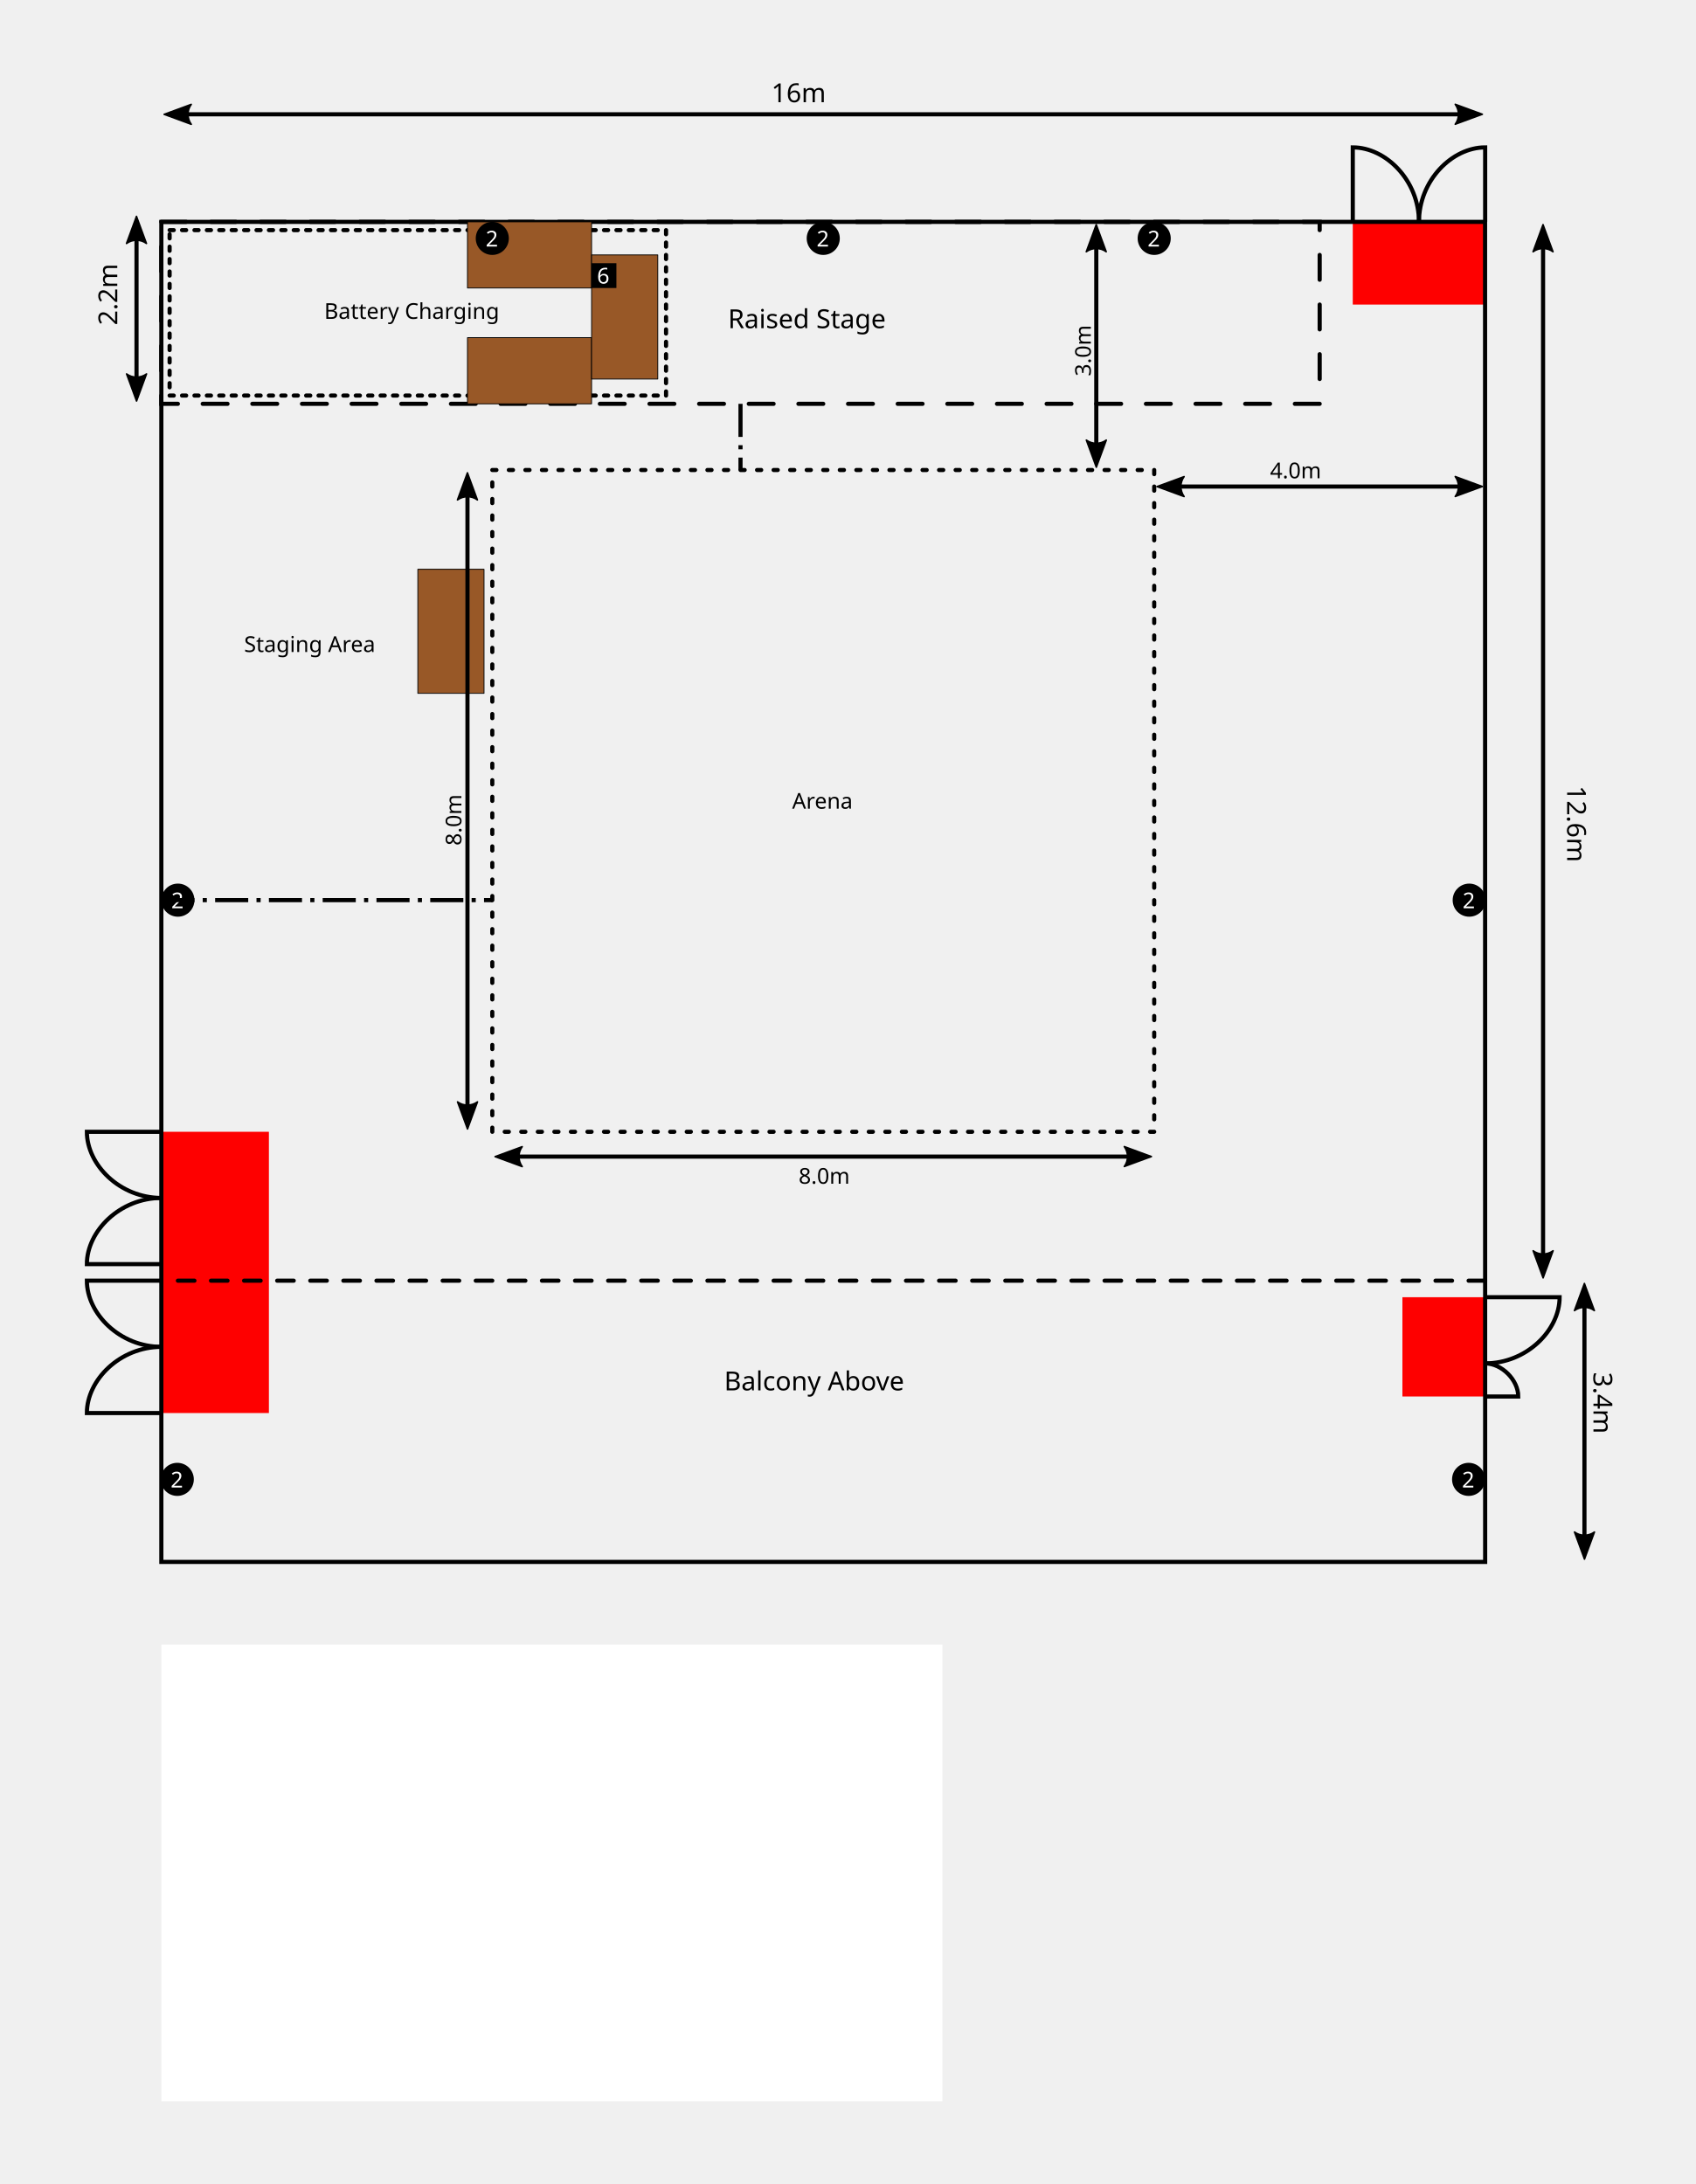
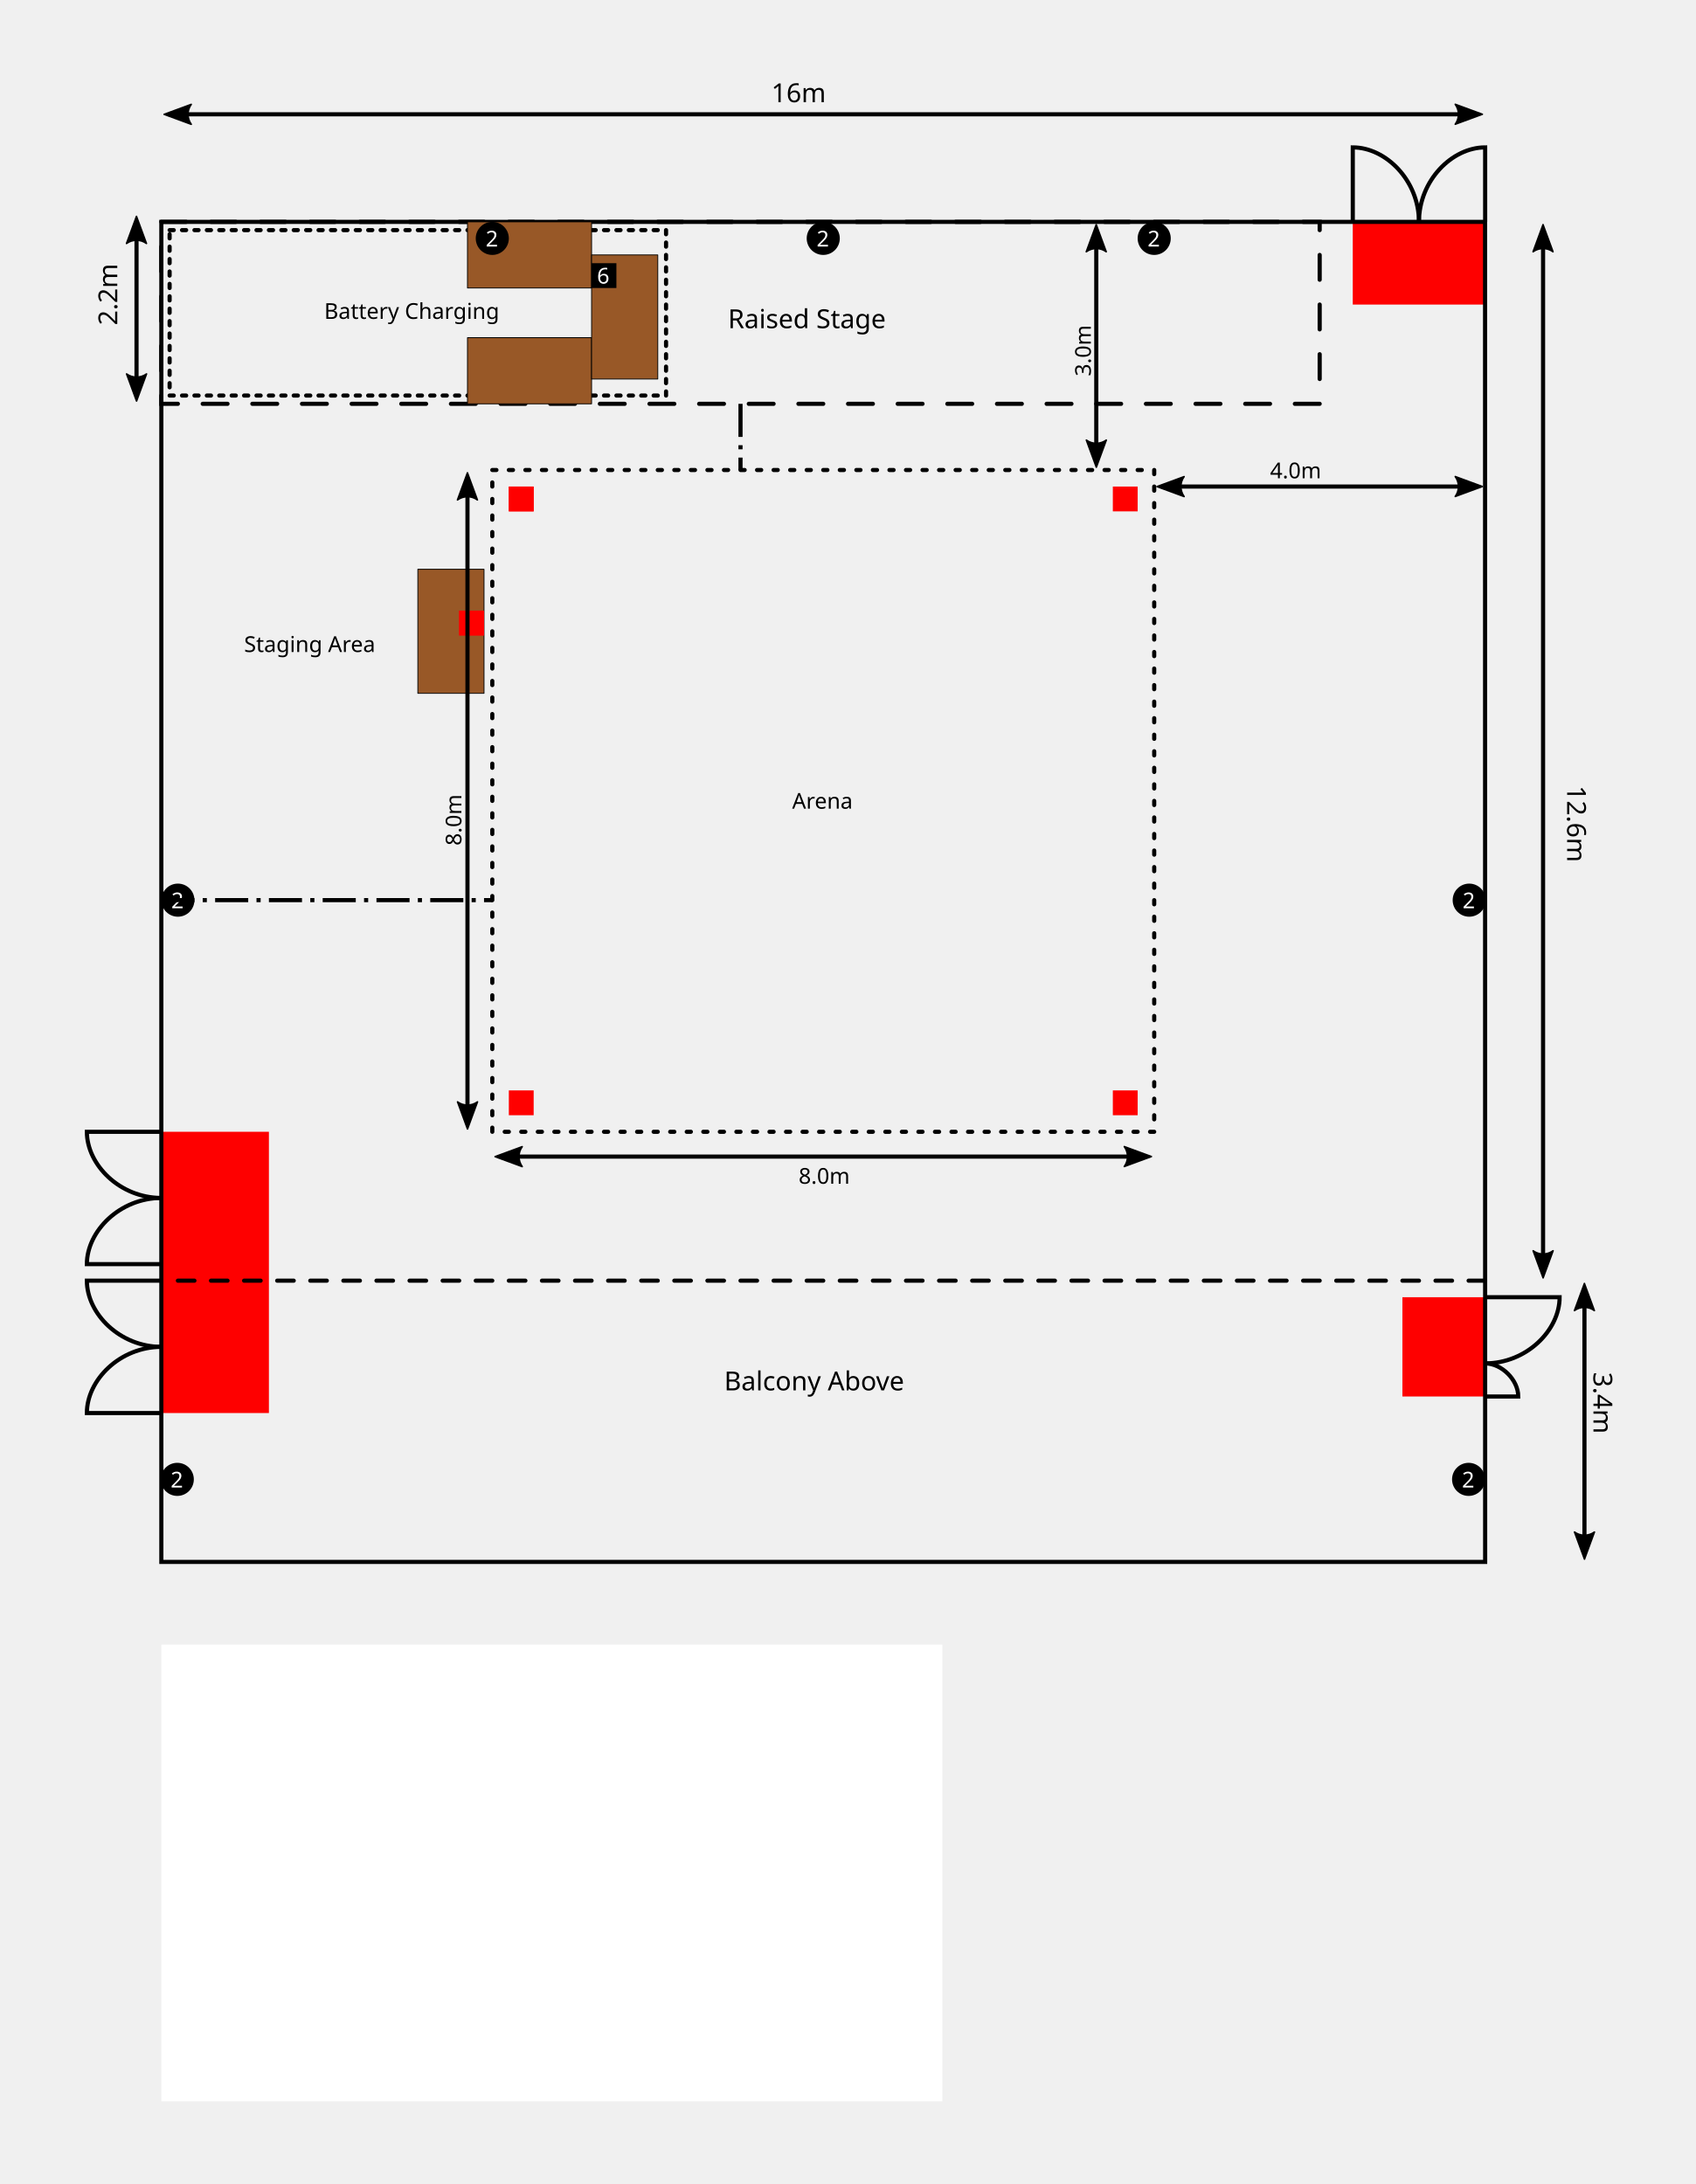
<svg xmlns="http://www.w3.org/2000/svg" xmlns:ns2="http://www.openswatchbook.org/uri/2009/osb" xmlns:xlink="http://www.w3.org/1999/xlink" width="2049.459cm" height="2640.174cm" viewBox="0 0 20494.585 26401.739" version="1.1" id="svg8">
  <defs id="defs2">
    <marker style="overflow:visible" id="marker1735" refX="0" refY="0" orient="auto">
      <path transform="scale(-0.6)" d="M 8.719,4.034 -2.207,0.016 8.719,-4.002 c -1.745,2.372 -1.735,5.617 -6e-7,8.035 z" style="fill:#000000;fill-opacity:1;fill-rule:evenodd;stroke:#000000;stroke-width:0.625;stroke-linejoin:round;stroke-opacity:1" id="path1733" />
    </marker>
    <marker style="overflow:visible" id="marker1617" refX="0" refY="0" orient="auto">
      <path transform="scale(0.6)" d="M 8.719,4.034 -2.207,0.016 8.719,-4.002 c -1.745,2.372 -1.735,5.617 -6e-7,8.035 z" style="fill:#000000;fill-opacity:1;fill-rule:evenodd;stroke:#000000;stroke-width:0.625;stroke-linejoin:round;stroke-opacity:1" id="path1615" />
    </marker>
    <marker orient="auto" refY="0" refX="0" id="marker1503" style="overflow:visible">
      <path id="path1501" style="fill:#000000;fill-opacity:1;fill-rule:evenodd;stroke:#000000;stroke-width:0.625;stroke-linejoin:round;stroke-opacity:1" d="M 8.719,4.034 -2.207,0.016 8.719,-4.002 c -1.745,2.372 -1.735,5.617 -6e-7,8.035 z" transform="scale(-0.6)" />
    </marker>
    <marker orient="auto" refY="0" refX="0" id="marker1397" style="overflow:visible">
      <path id="path1395" style="fill:#000000;fill-opacity:1;fill-rule:evenodd;stroke:#000000;stroke-width:0.625;stroke-linejoin:round;stroke-opacity:1" d="M 8.719,4.034 -2.207,0.016 8.719,-4.002 c -1.745,2.372 -1.735,5.617 -6e-7,8.035 z" transform="scale(0.6)" />
    </marker>
    <marker style="overflow:visible" id="marker1295" refX="0" refY="0" orient="auto">
      <path transform="scale(-0.6)" d="M 8.719,4.034 -2.207,0.016 8.719,-4.002 c -1.745,2.372 -1.735,5.617 -6e-7,8.035 z" style="fill:#000000;fill-opacity:1;fill-rule:evenodd;stroke:#000000;stroke-width:0.625;stroke-linejoin:round;stroke-opacity:1" id="path1293" />
    </marker>
    <marker style="overflow:visible" id="marker1201" refX="0" refY="0" orient="auto">
      <path transform="scale(0.6)" d="M 8.719,4.034 -2.207,0.016 8.719,-4.002 c -1.745,2.372 -1.735,5.617 -6e-7,8.035 z" style="fill:#000000;fill-opacity:1;fill-rule:evenodd;stroke:#000000;stroke-width:0.625;stroke-linejoin:round;stroke-opacity:1" id="path1199" />
    </marker>
    <marker orient="auto" refY="0" refX="0" id="marker1099" style="overflow:visible">
      <path id="path1097" style="fill:#000000;fill-opacity:1;fill-rule:evenodd;stroke:#000000;stroke-width:0.625;stroke-linejoin:round;stroke-opacity:1" d="M 8.719,4.034 -2.207,0.016 8.719,-4.002 c -1.745,2.372 -1.735,5.617 -6e-7,8.035 z" transform="scale(0.6)" />
    </marker>
    <marker orient="auto" refY="0" refX="0" id="marker1023" style="overflow:visible">
      <path id="path1021" style="fill:#000000;fill-opacity:1;fill-rule:evenodd;stroke:#000000;stroke-width:0.625;stroke-linejoin:round;stroke-opacity:1" d="M 8.719,4.034 -2.207,0.016 8.719,-4.002 c -1.745,2.372 -1.735,5.617 -6e-7,8.035 z" transform="scale(-0.6)" />
    </marker>
    <marker style="overflow:visible" id="marker7330" refX="0" refY="0" orient="auto">
      <path transform="scale(-0.6)" d="M 8.719,4.034 -2.207,0.016 8.719,-4.002 c -1.745,2.372 -1.735,5.617 -6e-7,8.035 z" style="fill:#000000;fill-opacity:1;fill-rule:evenodd;stroke:#000000;stroke-width:0.625;stroke-linejoin:round;stroke-opacity:1" id="path7328" />
    </marker>
    <marker style="overflow:visible" id="marker7260" refX="0" refY="0" orient="auto">
      <path transform="scale(0.6)" d="M 8.719,4.034 -2.207,0.016 8.719,-4.002 c -1.745,2.372 -1.735,5.617 -6e-7,8.035 z" style="fill:#000000;fill-opacity:1;fill-rule:evenodd;stroke:#000000;stroke-width:0.625;stroke-linejoin:round;stroke-opacity:1" id="path7258" />
    </marker>
    <marker orient="auto" refY="0" refX="0" id="marker7194" style="overflow:visible">
      <path id="path7192" style="fill:#000000;fill-opacity:1;fill-rule:evenodd;stroke:#000000;stroke-width:0.625;stroke-linejoin:round;stroke-opacity:1" d="M 8.719,4.034 -2.207,0.016 8.719,-4.002 c -1.745,2.372 -1.735,5.617 -6e-7,8.035 z" transform="scale(-0.6)" />
    </marker>
    <marker orient="auto" refY="0" refX="0" id="marker7136" style="overflow:visible">
      <path id="path7134" style="fill:#000000;fill-opacity:1;fill-rule:evenodd;stroke:#000000;stroke-width:0.625;stroke-linejoin:round;stroke-opacity:1" d="M 8.719,4.034 -2.207,0.016 8.719,-4.002 c -1.745,2.372 -1.735,5.617 -6e-7,8.035 z" transform="scale(0.6)" />
    </marker>
    <marker style="overflow:visible" id="marker7082" refX="0" refY="0" orient="auto">
      <path transform="scale(-0.6)" d="M 8.719,4.034 -2.207,0.016 8.719,-4.002 c -1.745,2.372 -1.735,5.617 -6e-7,8.035 z" style="fill:#000000;fill-opacity:1;fill-rule:evenodd;stroke:#000000;stroke-width:0.625;stroke-linejoin:round;stroke-opacity:1" id="path7080" />
    </marker>
    <marker style="overflow:visible" id="marker7036" refX="0" refY="0" orient="auto">
      <path transform="scale(0.6)" d="M 8.719,4.034 -2.207,0.016 8.719,-4.002 c -1.745,2.372 -1.735,5.617 -6e-7,8.035 z" style="fill:#000000;fill-opacity:1;fill-rule:evenodd;stroke:#000000;stroke-width:0.625;stroke-linejoin:round;stroke-opacity:1" id="path7034" />
    </marker>
    <marker orient="auto" refY="0" refX="0" id="Arrow2Mend" style="overflow:visible">
      <path id="path6739" style="fill:#000000;fill-opacity:1;fill-rule:evenodd;stroke:#000000;stroke-width:0.625;stroke-linejoin:round;stroke-opacity:1" d="M 8.719,4.034 -2.207,0.016 8.719,-4.002 c -1.745,2.372 -1.735,5.617 -6e-7,8.035 z" transform="scale(-0.6)" />
    </marker>
    <marker orient="auto" refY="0" refX="0" id="Arrow2Mstart" style="overflow:visible">
      <path id="path6736" style="fill:#000000;fill-opacity:1;fill-rule:evenodd;stroke:#000000;stroke-width:0.625;stroke-linejoin:round;stroke-opacity:1" d="M 8.719,4.034 -2.207,0.016 8.719,-4.002 c -1.745,2.372 -1.735,5.617 -6e-7,8.035 z" transform="scale(0.6)" />
    </marker>
    <pattern xlink:href="#Strips2_1" id="pattern6141" patternTransform="matrix(37.79528,0,0,37.79528,-3779.528,63885.359)" />
    <pattern id="Strips2_1" patternTransform="translate(0,0) scale(10,10)" height="1" width="1.5" patternUnits="userSpaceOnUse">
      <rect id="rect5371" height="2" width="1" y="-0.5" x="0" style="fill:black;stroke:none" />
    </pattern>
    <linearGradient id="linearGradient6124" ns2:paint="solid">
      <stop style="stop-color:#ffffff;stop-opacity:1;" offset="0" id="stop6122" />
    </linearGradient>
    <pattern patternUnits="userSpaceOnUse" width="52913.386" height="8314.961" patternTransform="matrix(0.2645833,0,0,0.2645833,999.9999,-16903)" id="pattern6138">
      <rect y="0" x="0" height="8314.961" width="52913.387" id="rect4590" style="fill:url(#pattern6141);fill-opacity:1;fill-rule:nonzero;stroke:none;stroke-width:377.953;stroke-linecap:square;stroke-miterlimit:4;stroke-dasharray:none;stroke-opacity:0.805" />
    </pattern>
  </defs>
  <g id="layer2" transform="translate(949.999,-118.2598)">
    <g id="layer3">
      <rect style="fill:#fe0000;fill-opacity:1;stroke:none;stroke-width:100;stroke-linecap:round;stroke-linejoin:round;stroke-miterlimit:4;stroke-dasharray:400, 400;stroke-dashoffset:0;stroke-opacity:0.805" id="rect878" width="1600" height="1000" x="15399.998" y="2800.001" />
      <rect style="fill:#fe0000;fill-opacity:1;stroke:none;stroke-width:100;stroke-linecap:round;stroke-linejoin:round;stroke-miterlimit:4;stroke-dasharray:400, 400;stroke-dashoffset:0;stroke-opacity:0.805" id="rect880" width="1000" height="1200" x="15999.999" y="15800" />
      <rect style="fill:#fe0000;fill-opacity:1;stroke:none;stroke-width:100;stroke-linecap:round;stroke-linejoin:round;stroke-miterlimit:4;stroke-dasharray:400, 400;stroke-dashoffset:0;stroke-opacity:0.805" id="rect882" width="1300" height="3400" x="1000" y="13800" />
      <text xml:space="preserve" style="font-style:normal;font-variant:normal;font-weight:normal;font-stretch:normal;font-size:317.5px;line-height:1.25;font-family:sans-serif;-inkscape-font-specification:'sans-serif, Normal';font-variant-ligatures:normal;font-variant-caps:normal;font-variant-numeric:normal;font-feature-settings:normal;text-align:start;letter-spacing:0px;word-spacing:0px;writing-mode:lr-tb;text-anchor:start;fill:#000000;fill-opacity:1;stroke:none;stroke-width:1.313" x="7802.475" y="16925.879" id="text886">
        <tspan id="tspan888" x="7802.475" y="16925.879">Balcony Above</tspan>
      </text>
    </g>
    <g id="layer1" transform="translate(0,19703)">
      <rect style="fill:none;fill-opacity:1;stroke:#000000;stroke-width:50;stroke-linecap:round;stroke-miterlimit:4;stroke-dasharray:300,300;stroke-dashoffset:0;stroke-opacity:1" width="13999.999" height="2200" x="1000" y="-16903" id="rect6143" />
      <path style="fill:none;stroke:#000000;stroke-width:50;stroke-linecap:butt;stroke-linejoin:miter;stroke-miterlimit:4;stroke-dasharray:none;stroke-opacity:1;stroke-dashoffset:0" d="M 1000,-703.001 H 16999.999 L 16998.94,-16902.999 H 1000 Z" id="path817" />
      <path style="fill:none;stroke:#000000;stroke-width:50;stroke-linecap:butt;stroke-linejoin:miter;stroke-miterlimit:4;stroke-dasharray:none;stroke-opacity:1;stroke-dashoffset:0" d="m 16999.999,-2703.001 h 400 c 0,-200 -200,-400 -400,-400" id="path819" />
      <path style="fill:none;stroke:#000000;stroke-width:50;stroke-linecap:butt;stroke-linejoin:miter;stroke-miterlimit:4;stroke-dasharray:none;stroke-opacity:1;stroke-dashoffset:0" d="m 16999.999,-3903 h 899.999 c 0,400 -399.999,800 -899.999,800" id="path821" />
      <path style="fill:none;stroke:#000000;stroke-width:50;stroke-linecap:round;stroke-linejoin:round;stroke-miterlimit:4;stroke-dasharray:200,200;stroke-dashoffset:0;stroke-opacity:1" d="M 16999.999,-4103.001 H 1000" id="path823" />
      <path id="path834" d="m 1000,-4103 h -899.999 c 0,400 399.999,800 899.999,800" style="fill:none;stroke:#000000;stroke-width:50;stroke-linecap:butt;stroke-linejoin:miter;stroke-miterlimit:4;stroke-dasharray:none;stroke-opacity:1;stroke-dashoffset:0" />
      <path style="fill:none;stroke:#000000;stroke-width:50;stroke-linecap:butt;stroke-linejoin:miter;stroke-miterlimit:4;stroke-dasharray:none;stroke-opacity:1;stroke-dashoffset:0" d="m 1000,-2502.998 h -899.999 c 0,-400 399.999,-800 899.999,-800" id="path836" />
      <path style="fill:none;stroke:#000000;stroke-width:50;stroke-linecap:butt;stroke-linejoin:miter;stroke-miterlimit:4;stroke-dasharray:none;stroke-opacity:1;stroke-dashoffset:0" d="m 1000,-5903.002 h -899.999 c 0,400 399.999,800 899.999,800" id="path838" />
      <path id="path840" d="m 1000,-4303 h -899.999 c 0,-400 399.999,-800 899.999,-800" style="fill:none;stroke:#000000;stroke-width:50;stroke-linecap:butt;stroke-linejoin:miter;stroke-miterlimit:4;stroke-dasharray:none;stroke-opacity:1;stroke-dashoffset:0" />
      <path id="path842" d="m 16999.999,-16902.995 v -899.998 c -400,0 -800,399.998 -800,899.998" style="fill:none;stroke:#000000;stroke-width:50;stroke-linecap:butt;stroke-linejoin:miter;stroke-miterlimit:4;stroke-dasharray:none;stroke-opacity:1;stroke-dashoffset:0" />
      <path style="fill:none;stroke:#000000;stroke-width:50;stroke-linecap:butt;stroke-linejoin:miter;stroke-miterlimit:4;stroke-dasharray:none;stroke-opacity:1;stroke-dashoffset:0" d="m 15399.999,-16902.995 v -899.998 c 400,0 800,399.998 800,899.998" id="path844" />
      <text transform="translate(0,-19703)" id="text6703" y="4085.399" x="7848.719" style="font-style:normal;font-variant:normal;font-weight:normal;font-stretch:normal;font-size:317.5px;line-height:1.25;font-family:sans-serif;-inkscape-font-specification:'sans-serif, Normal';font-variant-ligatures:normal;font-variant-caps:normal;font-variant-numeric:normal;font-feature-settings:normal;text-align:start;letter-spacing:0px;word-spacing:0px;writing-mode:lr-tb;text-anchor:start;fill:#000000;fill-opacity:1;stroke:none;stroke-width:50;stroke-miterlimit:4;stroke-dasharray:none;stroke-dashoffset:0" xml:space="preserve">
        <tspan y="4085.399" x="7848.719" id="tspan6701">Raised Stage</tspan>
      </text>
    </g>
    <g id="layer17">
      <rect transform="translate(-1.1743019e-5,-1.2769764e-6)" style="fill:#ffffff;fill-opacity:1;fill-rule:nonzero;stroke:none;stroke-width:50;stroke-linecap:round;stroke-miterlimit:4;stroke-dasharray:none;stroke-dashoffset:0;stroke-opacity:1" id="KEY__" width="9439.999" height="5519.999" x="1000" y="20000" />
    </g>
  </g>
  <g id="layer14" transform="translate(949.999,-118.2598)">
    <g id="layer16">
      <rect style="fill:none;fill-opacity:1;stroke:#000000;stroke-width:50;stroke-linecap:round;stroke-linejoin:round;stroke-miterlimit:4;stroke-dasharray:50, 150;stroke-dashoffset:0;stroke-opacity:1" id="rect1007" width="7999.999" height="7999.999" x="5000" y="5799.999" />
      <text xml:space="preserve" style="font-style:normal;font-variant:normal;font-weight:normal;font-stretch:normal;font-size:263.758px;line-height:1.25;font-family:sans-serif;-inkscape-font-specification:'sans-serif, Normal';font-variant-ligatures:normal;font-variant-caps:normal;font-variant-numeric:normal;font-feature-settings:normal;text-align:start;letter-spacing:0px;word-spacing:0px;writing-mode:lr-tb;text-anchor:start;fill:#000000;fill-opacity:1;stroke:none;stroke-width:0.265" x="8623.874" y="9894.272" id="text1011">
        <tspan id="tspan1009" x="8623.874" y="9894.272" style="stroke-width:0.265">Arena</tspan>
      </text>
      <rect style="fill:none;fill-opacity:1;fill-rule:nonzero;stroke:#000000;stroke-width:50;stroke-linecap:round;stroke-linejoin:round;stroke-miterlimit:4;stroke-dasharray:50, 100;stroke-dashoffset:0;stroke-opacity:1" id="rect1038" width="6000" height="2000" x="1100.001" y="2900.001" />
      <text xml:space="preserve" style="font-style:normal;font-variant:normal;font-weight:normal;font-stretch:normal;font-size:264.583px;line-height:1.25;font-family:sans-serif;-inkscape-font-specification:'sans-serif, Normal';font-variant-ligatures:normal;font-variant-caps:normal;font-variant-numeric:normal;font-feature-settings:normal;text-align:start;letter-spacing:0px;word-spacing:0px;writing-mode:lr-tb;text-anchor:start;fill:#000000;fill-opacity:1;stroke:none;stroke-width:0.265" x="2968.352" y="3972.993" id="text1042">
        <tspan id="tspan1044" x="2968.352" y="3972.993">Battery Charging</tspan>
      </text>
+       <rect style="fill:#ff0000;fill-opacity:1;fill-rule:nonzero;stroke:none;stroke-width:10;stroke-linecap:round;stroke-linejoin:round;stroke-miterlimit:4;stroke-dasharray:none;stroke-dashoffset:0;stroke-opacity:1" id="rect1056" width="300" height="300" x="5199.999" y="5999.999" />
    </g>
    <g id="layer15">
      <rect style="fill:#985827;fill-opacity:1;fill-rule:nonzero;stroke:#000000;stroke-width:10;stroke-linecap:round;stroke-linejoin:round;stroke-miterlimit:4;stroke-dasharray:none;stroke-dashoffset:0;stroke-opacity:1" id="rect1045" width="1500" height="800" x="4699.999" y="2799.999" />
      <rect y="4199.999" x="4699.999" height="800" width="1500" id="rect1048" style="fill:#985827;fill-opacity:1;fill-rule:nonzero;stroke:#000000;stroke-width:10;stroke-linecap:round;stroke-linejoin:round;stroke-miterlimit:4;stroke-dasharray:none;stroke-dashoffset:0;stroke-opacity:1" />
      <rect style="fill:#985827;fill-opacity:1;fill-rule:nonzero;stroke:#000000;stroke-width:10;stroke-linecap:round;stroke-linejoin:round;stroke-miterlimit:4;stroke-dasharray:none;stroke-dashoffset:0;stroke-opacity:1" id="rect1050" width="1500" height="800" x="-4699.999" y="6199.999" transform="rotate(-90)" />
      <rect style="fill:#985827;fill-opacity:1;fill-rule:nonzero;stroke:#000000;stroke-width:10;stroke-linecap:round;stroke-linejoin:round;stroke-miterlimit:4;stroke-dasharray:none;stroke-dashoffset:0;stroke-opacity:1" id="rect1062" width="1500" height="800" x="-8499.999" y="4100" transform="rotate(-90)" />
    </g>
  </g>
  <g id="layer4" transform="translate(949.999,-118.2598)">
    <g id="layer13">
      <g id="g1060">
        <rect y="3299.999" x="6200" height="300" width="300" id="rect1049" style="fill:#000000;fill-opacity:1;fill-rule:nonzero;stroke:none;stroke-width:10;stroke-linecap:round;stroke-linejoin:round;stroke-miterlimit:4;stroke-dasharray:none;stroke-dashoffset:0;stroke-opacity:1" />
        <text id="text1053" y="3546.311" x="6264.928" style="font-style:normal;font-variant:normal;font-weight:normal;font-stretch:normal;font-size:264.583px;line-height:1.25;font-family:sans-serif;-inkscape-font-specification:'sans-serif, Normal';font-variant-ligatures:normal;font-variant-caps:normal;font-variant-numeric:normal;font-feature-settings:normal;text-align:start;letter-spacing:0px;word-spacing:0px;writing-mode:lr-tb;text-anchor:start;fill:#ffffff;fill-opacity:1;stroke:none;stroke-width:0.265" xml:space="preserve">
          <tspan y="3546.311" x="6264.928" id="tspan1055">6</tspan>
        </text>
      </g>
    </g>
    <g id="layer5">
      <g id="g4538">
        <circle r="200" cy="1192.649" cx="1701.101" transform="rotate(-90,9851.5,9851.5)" id="path835" style="fill:#000000;fill-opacity:1;stroke:none;stroke-width:100;stroke-linecap:square;stroke-miterlimit:4;stroke-dasharray:none;stroke-opacity:0.805" />
        <text id="text839" y="-1602.916" x="1112.034" style="font-style:normal;font-variant:normal;font-weight:normal;font-stretch:normal;font-size:264.583px;line-height:1.25;font-family:sans-serif;-inkscape-font-specification:'sans-serif, Normal';font-variant-ligatures:normal;font-variant-caps:normal;font-variant-numeric:normal;font-feature-settings:normal;text-align:start;letter-spacing:0px;word-spacing:0px;writing-mode:lr-tb;text-anchor:start;fill:#ffffff;fill-opacity:1;stroke:none;stroke-width:7.424" xml:space="preserve" transform="translate(0,19703)">
          <tspan style="font-style:normal;font-variant:normal;font-weight:normal;font-stretch:normal;font-size:264.583px;font-family:sans-serif;-inkscape-font-specification:'sans-serif, Normal';font-variant-ligatures:normal;font-variant-caps:normal;font-variant-numeric:normal;font-feature-settings:normal;text-align:start;writing-mode:lr-tb;text-anchor:start;fill:#ffffff;fill-opacity:1;stroke-width:7.424" y="-1602.916" x="1112.034" id="tspan837">2</tspan>
        </text>
      </g>
      <g id="g4546" transform="translate(7.35121,-7001.899)">
        <circle style="fill:#000000;fill-opacity:1;stroke:none;stroke-width:100;stroke-linecap:square;stroke-miterlimit:4;stroke-dasharray:none;stroke-opacity:0.805" id="circle4540" transform="rotate(-90,9851.5,9851.5)" cx="1701.101" cy="1192.649" r="200" />
        <text transform="translate(0,19703)" xml:space="preserve" style="font-style:normal;font-variant:normal;font-weight:normal;font-stretch:normal;font-size:264.583px;line-height:1.25;font-family:sans-serif;-inkscape-font-specification:'sans-serif, Normal';font-variant-ligatures:normal;font-variant-caps:normal;font-variant-numeric:normal;font-feature-settings:normal;text-align:start;letter-spacing:0px;word-spacing:0px;writing-mode:lr-tb;text-anchor:start;fill:#ffffff;fill-opacity:1;stroke:none;stroke-width:7.424" x="1112.034" y="-1602.916" id="text4544">
          <tspan id="tspan4542" x="1112.034" y="-1602.916" style="font-style:normal;font-variant:normal;font-weight:normal;font-stretch:normal;font-size:264.583px;font-family:sans-serif;-inkscape-font-specification:'sans-serif, Normal';font-variant-ligatures:normal;font-variant-caps:normal;font-variant-numeric:normal;font-feature-settings:normal;text-align:start;writing-mode:lr-tb;text-anchor:start;fill:#ffffff;fill-opacity:1;stroke-width:7.424">2</tspan>
        </text>
      </g>
      <g id="g4554" transform="translate(15607.35)">
        <circle style="fill:#000000;fill-opacity:1;stroke:none;stroke-width:100;stroke-linecap:square;stroke-miterlimit:4;stroke-dasharray:none;stroke-opacity:0.805" id="circle4548" transform="rotate(-90,9851.5,9851.5)" cx="1701.101" cy="1192.649" r="200" />
        <text transform="translate(0,19703)" xml:space="preserve" style="font-style:normal;font-variant:normal;font-weight:normal;font-stretch:normal;font-size:264.583px;line-height:1.25;font-family:sans-serif;-inkscape-font-specification:'sans-serif, Normal';font-variant-ligatures:normal;font-variant-caps:normal;font-variant-numeric:normal;font-feature-settings:normal;text-align:start;letter-spacing:0px;word-spacing:0px;writing-mode:lr-tb;text-anchor:start;fill:#ffffff;fill-opacity:1;stroke:none;stroke-width:7.424" x="1112.034" y="-1602.916" id="text4552">
          <tspan id="tspan4550" x="1112.034" y="-1602.916" style="font-style:normal;font-variant:normal;font-weight:normal;font-stretch:normal;font-size:264.583px;font-family:sans-serif;-inkscape-font-specification:'sans-serif, Normal';font-variant-ligatures:normal;font-variant-caps:normal;font-variant-numeric:normal;font-feature-settings:normal;text-align:start;writing-mode:lr-tb;text-anchor:start;fill:#ffffff;fill-opacity:1;stroke-width:7.424">2</tspan>
        </text>
      </g>
      <g transform="translate(15614.701,-7001.899)" id="g4562">
        <circle r="200" cy="1192.649" cx="1701.101" transform="rotate(-90,9851.5,9851.5)" id="circle4556" style="fill:#000000;fill-opacity:1;stroke:none;stroke-width:100;stroke-linecap:square;stroke-miterlimit:4;stroke-dasharray:none;stroke-opacity:0.805" />
        <text id="text4560" y="-1602.916" x="1112.034" style="font-style:normal;font-variant:normal;font-weight:normal;font-stretch:normal;font-size:264.583px;line-height:1.25;font-family:sans-serif;-inkscape-font-specification:'sans-serif, Normal';font-variant-ligatures:normal;font-variant-caps:normal;font-variant-numeric:normal;font-feature-settings:normal;text-align:start;letter-spacing:0px;word-spacing:0px;writing-mode:lr-tb;text-anchor:start;fill:#ffffff;fill-opacity:1;stroke:none;stroke-width:7.424" xml:space="preserve" transform="translate(0,19703)">
          <tspan style="font-style:normal;font-variant:normal;font-weight:normal;font-stretch:normal;font-size:264.583px;font-family:sans-serif;-inkscape-font-specification:'sans-serif, Normal';font-variant-ligatures:normal;font-variant-caps:normal;font-variant-numeric:normal;font-feature-settings:normal;text-align:start;writing-mode:lr-tb;text-anchor:start;fill:#ffffff;fill-opacity:1;stroke-width:7.424" y="-1602.916" x="1112.034" id="tspan4558">2</tspan>
        </text>
      </g>
      <g transform="translate(7807.351,-15001.899)" id="g4570">
        <circle r="200" cy="1192.649" cx="1701.101" transform="rotate(-90,9851.5,9851.5)" id="circle4564" style="fill:#000000;fill-opacity:1;stroke:none;stroke-width:100;stroke-linecap:square;stroke-miterlimit:4;stroke-dasharray:none;stroke-opacity:0.805" />
        <text id="text4568" y="-1602.916" x="1112.034" style="font-style:normal;font-variant:normal;font-weight:normal;font-stretch:normal;font-size:264.583px;line-height:1.25;font-family:sans-serif;-inkscape-font-specification:'sans-serif, Normal';font-variant-ligatures:normal;font-variant-caps:normal;font-variant-numeric:normal;font-feature-settings:normal;text-align:start;letter-spacing:0px;word-spacing:0px;writing-mode:lr-tb;text-anchor:start;fill:#ffffff;fill-opacity:1;stroke:none;stroke-width:7.424" xml:space="preserve" transform="translate(0,19703)">
          <tspan style="font-style:normal;font-variant:normal;font-weight:normal;font-stretch:normal;font-size:264.583px;font-family:sans-serif;-inkscape-font-specification:'sans-serif, Normal';font-variant-ligatures:normal;font-variant-caps:normal;font-variant-numeric:normal;font-feature-settings:normal;text-align:start;writing-mode:lr-tb;text-anchor:start;fill:#ffffff;fill-opacity:1;stroke-width:7.424" y="-1602.916" x="1112.034" id="tspan4566">2</tspan>
        </text>
      </g>
      <g id="g4578" transform="translate(3807.351,-15001.899)">
        <circle style="fill:#000000;fill-opacity:1;stroke:none;stroke-width:100;stroke-linecap:square;stroke-miterlimit:4;stroke-dasharray:none;stroke-opacity:0.805" id="circle4572" transform="rotate(-90,9851.5,9851.5)" cx="1701.101" cy="1192.649" r="200" />
        <text transform="translate(0,19703)" xml:space="preserve" style="font-style:normal;font-variant:normal;font-weight:normal;font-stretch:normal;font-size:264.583px;line-height:1.25;font-family:sans-serif;-inkscape-font-specification:'sans-serif, Normal';font-variant-ligatures:normal;font-variant-caps:normal;font-variant-numeric:normal;font-feature-settings:normal;text-align:start;letter-spacing:0px;word-spacing:0px;writing-mode:lr-tb;text-anchor:start;fill:#ffffff;fill-opacity:1;stroke:none;stroke-width:7.424" x="1112.034" y="-1602.916" id="text4576">
          <tspan id="tspan4574" x="1112.034" y="-1602.916" style="font-style:normal;font-variant:normal;font-weight:normal;font-stretch:normal;font-size:264.583px;font-family:sans-serif;-inkscape-font-specification:'sans-serif, Normal';font-variant-ligatures:normal;font-variant-caps:normal;font-variant-numeric:normal;font-feature-settings:normal;text-align:start;writing-mode:lr-tb;text-anchor:start;fill:#ffffff;fill-opacity:1;stroke-width:7.424">2</tspan>
        </text>
      </g>
      <g transform="translate(11807.35,-15001.899)" id="g4586">
        <circle r="200" cy="1192.649" cx="1701.101" transform="rotate(-90,9851.5,9851.5)" id="circle4580" style="fill:#000000;fill-opacity:1;stroke:none;stroke-width:100;stroke-linecap:square;stroke-miterlimit:4;stroke-dasharray:none;stroke-opacity:0.805" />
        <text id="text4584" y="-1602.916" x="1112.034" style="font-style:normal;font-variant:normal;font-weight:normal;font-stretch:normal;font-size:264.583px;line-height:1.25;font-family:sans-serif;-inkscape-font-specification:'sans-serif, Normal';font-variant-ligatures:normal;font-variant-caps:normal;font-variant-numeric:normal;font-feature-settings:normal;text-align:start;letter-spacing:0px;word-spacing:0px;writing-mode:lr-tb;text-anchor:start;fill:#ffffff;fill-opacity:1;stroke:none;stroke-width:7.424" xml:space="preserve" transform="translate(0,19703)">
          <tspan style="font-style:normal;font-variant:normal;font-weight:normal;font-stretch:normal;font-size:264.583px;font-family:sans-serif;-inkscape-font-specification:'sans-serif, Normal';font-variant-ligatures:normal;font-variant-caps:normal;font-variant-numeric:normal;font-feature-settings:normal;text-align:start;writing-mode:lr-tb;text-anchor:start;fill:#ffffff;fill-opacity:1;stroke-width:7.424" y="-1602.916" x="1112.034" id="tspan4582">2</tspan>
        </text>
      </g>
      <path style="fill:none;stroke:#000000;stroke-width:50;stroke-linecap:butt;stroke-linejoin:round;stroke-opacity:1;stroke-miterlimit:4;stroke-dasharray:400,100,50,100;stroke-dashoffset:0" d="M 1000,10999.999 H 5000" id="path1046" />
      <path style="fill:none;stroke:#000000;stroke-width:50;stroke-linecap:butt;stroke-linejoin:round;stroke-opacity:1;stroke-miterlimit:4;stroke-dasharray:400, 100, 50, 100;stroke-dashoffset:0" d="m 8000,4999.999 v 800" id="path1048" />
      <text xml:space="preserve" style="font-style:normal;font-weight:normal;font-size:264.583px;line-height:1.25;font-family:sans-serif;letter-spacing:0px;word-spacing:0px;fill:#000000;fill-opacity:1;stroke:none;stroke-width:0.265;-inkscape-font-specification:'sans-serif, Normal';font-stretch:normal;font-variant:normal;text-anchor:start;text-align:start;writing-mode:lr;font-variant-ligatures:normal;font-variant-caps:normal;font-variant-numeric:normal;font-feature-settings:normal;" x="2000" y="7999.999" id="text1052">
        <tspan id="tspan1050" x="2000" y="7999.999" style="stroke-width:0.265;-inkscape-font-specification:'sans-serif, Normal';font-family:sans-serif;font-weight:normal;font-style:normal;font-stretch:normal;font-variant:normal;font-size:264.583px;text-anchor:start;text-align:start;writing-mode:lr;font-variant-ligatures:normal;font-variant-caps:normal;font-variant-numeric:normal;font-feature-settings:normal;">Staging Area</tspan>
      </text>
    </g>
  </g>
  <g id="layer6" transform="translate(949.999,-118.2598)">
    <g id="layer12" />
    <g id="layer11" />
-     <g id="layer10" />
+     <g id="layer10">
+       <rect transform="translate(-1.1743019e-5,-1.2769764e-6)" y="5999.999" x="12499.999" height="300" width="300" id="rect1058" style="fill:#ff0000;fill-opacity:1;fill-rule:nonzero;stroke:none;stroke-width:10;stroke-linecap:round;stroke-linejoin:round;stroke-miterlimit:4;stroke-dasharray:none;stroke-dashoffset:0;stroke-opacity:1" />
+       <rect transform="translate(-1.1743019e-5,-1.2769764e-6)" y="5999.999" x="5199.999" height="300" width="300" id="rect1060" style="fill:#ff0000;fill-opacity:1;fill-rule:nonzero;stroke:none;stroke-width:10;stroke-linecap:round;stroke-linejoin:round;stroke-miterlimit:4;stroke-dasharray:none;stroke-dashoffset:0;stroke-opacity:1" />
+       <rect style="fill:#ff0000;fill-opacity:1;fill-rule:nonzero;stroke:none;stroke-width:10;stroke-linecap:round;stroke-linejoin:round;stroke-miterlimit:4;stroke-dasharray:none;stroke-dashoffset:0;stroke-opacity:1" id="rect1064" width="300" height="300" x="4599.999" y="7499.999" />
+       <rect y="7499.999" x="4599.999" height="300" width="300" id="rect1066" style="fill:#ff0000;fill-opacity:1;fill-rule:nonzero;stroke:none;stroke-width:10;stroke-linecap:round;stroke-linejoin:round;stroke-miterlimit:4;stroke-dasharray:none;stroke-dashoffset:0;stroke-opacity:1" />
+       <rect style="fill:#ff0000;fill-opacity:1;fill-rule:nonzero;stroke:none;stroke-width:10;stroke-linecap:round;stroke-linejoin:round;stroke-miterlimit:4;stroke-dasharray:none;stroke-dashoffset:0;stroke-opacity:1" id="rect1212" width="300" height="300" x="5199.999" y="13299.999" />
+       <rect y="13299.999" x="12499.999" height="300" width="300" id="rect1214" style="fill:#ff0000;fill-opacity:1;fill-rule:nonzero;stroke:none;stroke-width:10;stroke-linecap:round;stroke-linejoin:round;stroke-miterlimit:4;stroke-dasharray:none;stroke-dashoffset:0;stroke-opacity:1" />
+     </g>
  </g>
  <g id="layer7" transform="translate(949.999,-118.2598)">
    <g id="layer9">
      <path style="fill:none;stroke:#000000;stroke-width:50;stroke-linecap:butt;stroke-linejoin:miter;stroke-miterlimit:4;stroke-dasharray:none;stroke-opacity:1;marker-start:url(#marker1099);marker-end:url(#marker1023)" d="M 4700,5900 V 13699.999" id="path1013" />
      <path style="fill:none;stroke:#000000;stroke-width:50;stroke-linecap:butt;stroke-linejoin:miter;stroke-miterlimit:4;stroke-dasharray:none;stroke-opacity:1;marker-start:url(#marker1201);marker-end:url(#marker1295)" d="M 5100,14099.999 H 12899.999" id="path1191" />
      <path style="fill:none;stroke:#000000;stroke-width:50;stroke-linecap:butt;stroke-linejoin:miter;stroke-miterlimit:4;stroke-dasharray:none;stroke-opacity:1;marker-start:url(#marker1397);marker-end:url(#marker1503)" d="m 16899.999,5999.999 h -3800" id="path1387" />
      <path style="fill:none;stroke:#000000;stroke-width:50;stroke-linecap:butt;stroke-linejoin:miter;stroke-miterlimit:4;stroke-dasharray:none;stroke-opacity:1;marker-start:url(#marker1617);marker-end:url(#marker1735)" d="M 12299.999,5699.999 V 2900" id="path1607" />
      <text xml:space="preserve" style="font-style:normal;font-variant:normal;font-weight:normal;font-stretch:normal;font-size:263.758px;line-height:1.25;font-family:sans-serif;-inkscape-font-specification:'sans-serif, Normal';font-variant-ligatures:normal;font-variant-caps:normal;font-variant-numeric:normal;font-feature-settings:normal;text-align:start;letter-spacing:0px;word-spacing:0px;writing-mode:lr-tb;text-anchor:start;fill:#000000;fill-opacity:1;stroke:none;stroke-width:0.265" x="14399.998" y="5899.999" id="text1853">
        <tspan id="tspan1851" x="14399.998" y="5899.999" style="stroke-width:0.265">4.0m</tspan>
      </text>
      <text xml:space="preserve" style="font-style:normal;font-variant:normal;font-weight:normal;font-stretch:normal;font-size:263.758px;line-height:1.25;font-family:sans-serif;-inkscape-font-specification:'sans-serif, Normal';font-variant-ligatures:normal;font-variant-caps:normal;font-variant-numeric:normal;font-feature-settings:normal;text-align:start;letter-spacing:0px;word-spacing:0px;writing-mode:lr-tb;text-anchor:start;fill:#000000;fill-opacity:1;stroke:none;stroke-width:0.265" x="-4666.384" y="12233.9" id="text1857" transform="rotate(-90)">
        <tspan id="tspan1855" x="-4666.384" y="12233.9" style="stroke-width:0.265">3.0m</tspan>
      </text>
      <text xml:space="preserve" style="font-style:normal;font-variant:normal;font-weight:normal;font-stretch:normal;font-size:263.758px;line-height:1.25;font-family:sans-serif;-inkscape-font-specification:'sans-serif, Normal';font-variant-ligatures:normal;font-variant-caps:normal;font-variant-numeric:normal;font-feature-settings:normal;text-align:start;letter-spacing:0px;word-spacing:0px;writing-mode:lr-tb;text-anchor:start;fill:#000000;fill-opacity:1;stroke:none;stroke-width:0.265" x="-10340.124" y="4626.351" id="text1861" transform="rotate(-90)">
        <tspan id="tspan1859" x="-10340.124" y="4626.351" style="stroke-width:0.265">8.0m</tspan>
      </text>
      <text xml:space="preserve" style="font-style:normal;font-variant:normal;font-weight:normal;font-stretch:normal;font-size:263.758px;line-height:1.25;font-family:sans-serif;-inkscape-font-specification:'sans-serif, Normal';font-variant-ligatures:normal;font-variant-caps:normal;font-variant-numeric:normal;font-feature-settings:normal;text-align:start;letter-spacing:0px;word-spacing:0px;writing-mode:lr-tb;text-anchor:start;fill:#000000;fill-opacity:1;stroke:none;stroke-width:0.265" x="8702.239" y="14428.062" id="text1865">
        <tspan id="tspan1863" x="8702.239" y="14428.062" style="stroke-width:0.265">8.0m</tspan>
      </text>
    </g>
    <g id="layer8">
      <path style="fill:none;stroke:#000000;stroke-width:50;stroke-linecap:butt;stroke-linejoin:miter;stroke-miterlimit:4;stroke-dasharray:none;stroke-opacity:1;marker-start:url(#Arrow2Mstart);marker-end:url(#Arrow2Mend)" d="M 16899.999,1500 H 1100" id="path6710" />
      <path style="fill:none;stroke:#000000;stroke-width:50;stroke-linecap:butt;stroke-linejoin:miter;stroke-miterlimit:4;stroke-dasharray:none;stroke-opacity:1;marker-start:url(#marker7036);marker-end:url(#marker7082)" d="M 17699.998,2900 V 15499.999" id="path7026" />
      <path style="fill:none;stroke:#000000;stroke-width:50;stroke-linecap:butt;stroke-linejoin:miter;stroke-miterlimit:4;stroke-dasharray:none;stroke-opacity:1;marker-start:url(#marker7136);marker-end:url(#marker7194)" d="m 18199.999,15699.999 v 3199.999" id="path7126" />
      <path style="fill:none;stroke:#000000;stroke-width:50;stroke-linecap:butt;stroke-linejoin:miter;stroke-miterlimit:4;stroke-dasharray:none;stroke-opacity:1;marker-start:url(#marker7260);marker-end:url(#marker7330)" d="M 700,2800 V 4900" id="path7250" />
      <text transform="translate(0,19703)" xml:space="preserve" style="font-style:normal;font-variant:normal;font-weight:normal;font-stretch:normal;font-size:317.5px;line-height:1.25;font-family:sans-serif;-inkscape-font-specification:'sans-serif, Normal';font-variant-ligatures:normal;font-variant-caps:normal;font-variant-numeric:normal;font-feature-settings:normal;text-align:start;letter-spacing:0px;word-spacing:0px;writing-mode:lr-tb;text-anchor:start;fill:#000000;fill-opacity:1;stroke:none;stroke-width:1.313" x="8372.567" y="-18349.096" id="text7400">
        <tspan id="tspan7398" x="8372.567" y="-18349.096">16m</tspan>
      </text>
      <text id="text7406" y="467.323" x="-4049.944" style="font-style:normal;font-variant:normal;font-weight:normal;font-stretch:normal;font-size:317.5px;line-height:1.25;font-family:sans-serif;-inkscape-font-specification:'sans-serif, Normal';font-variant-ligatures:normal;font-variant-caps:normal;font-variant-numeric:normal;font-feature-settings:normal;text-align:start;letter-spacing:0px;word-spacing:0px;writing-mode:lr-tb;text-anchor:start;fill:#000000;fill-opacity:1;stroke:none;stroke-width:1.313" xml:space="preserve" transform="rotate(-90)">
        <tspan y="467.323" x="-4049.944" id="tspan7404">2.2m</tspan>
      </text>
      <text id="text7410" y="-17990.889" x="9614.617" style="font-style:normal;font-variant:normal;font-weight:normal;font-stretch:normal;font-size:317.5px;line-height:1.25;font-family:sans-serif;-inkscape-font-specification:'sans-serif, Normal';font-variant-ligatures:normal;font-variant-caps:normal;font-variant-numeric:normal;font-feature-settings:normal;text-align:start;letter-spacing:0px;word-spacing:0px;writing-mode:lr-tb;text-anchor:start;fill:#000000;fill-opacity:1;stroke:none;stroke-width:1.313" xml:space="preserve" transform="rotate(90)">
        <tspan y="-17990.889" x="9614.617" id="tspan7408">12.6m</tspan>
      </text>
      <text transform="rotate(90)" xml:space="preserve" style="font-style:normal;font-variant:normal;font-weight:normal;font-stretch:normal;font-size:317.5px;line-height:1.25;font-family:sans-serif;-inkscape-font-specification:'sans-serif, Normal';font-variant-ligatures:normal;font-variant-caps:normal;font-variant-numeric:normal;font-feature-settings:normal;text-align:start;letter-spacing:0px;word-spacing:0px;writing-mode:lr-tb;text-anchor:start;fill:#000000;fill-opacity:1;stroke:none;stroke-width:1.313" x="16705.277" y="-18308.939" id="text7414">
        <tspan id="tspan7412" x="16705.277" y="-18308.939">3.4m</tspan>
      </text>
    </g>
  </g>
</svg>
